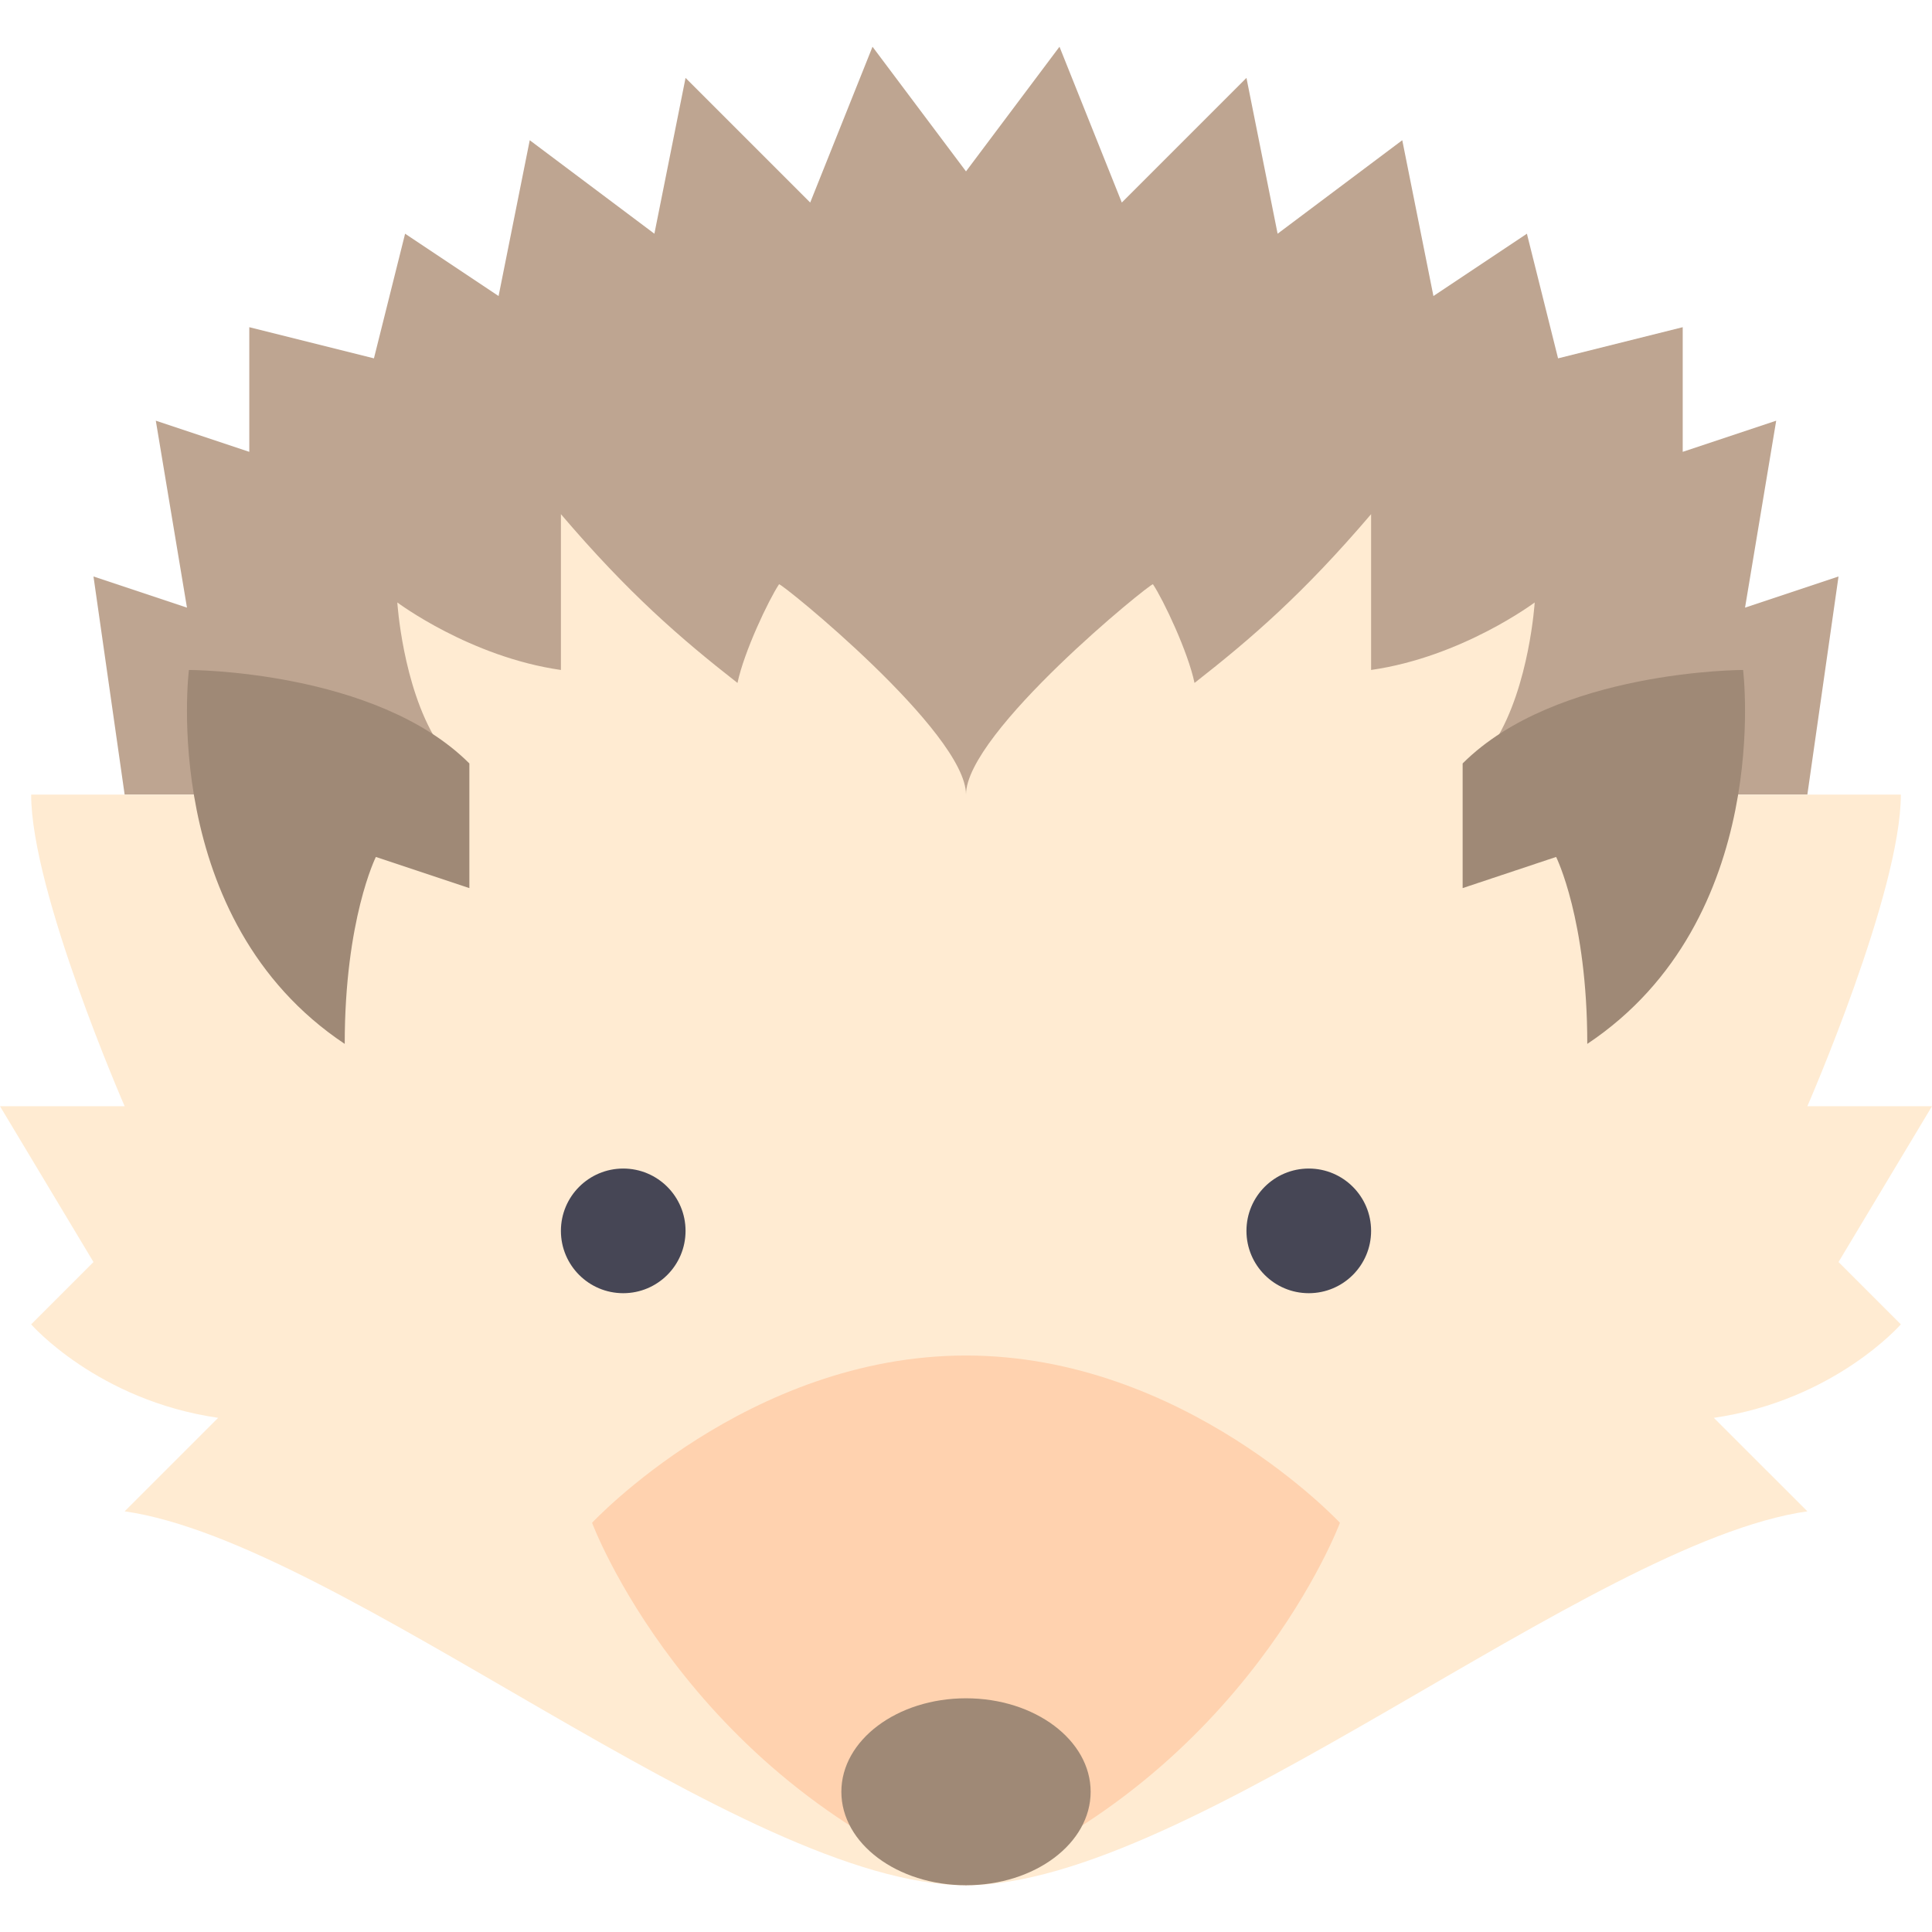
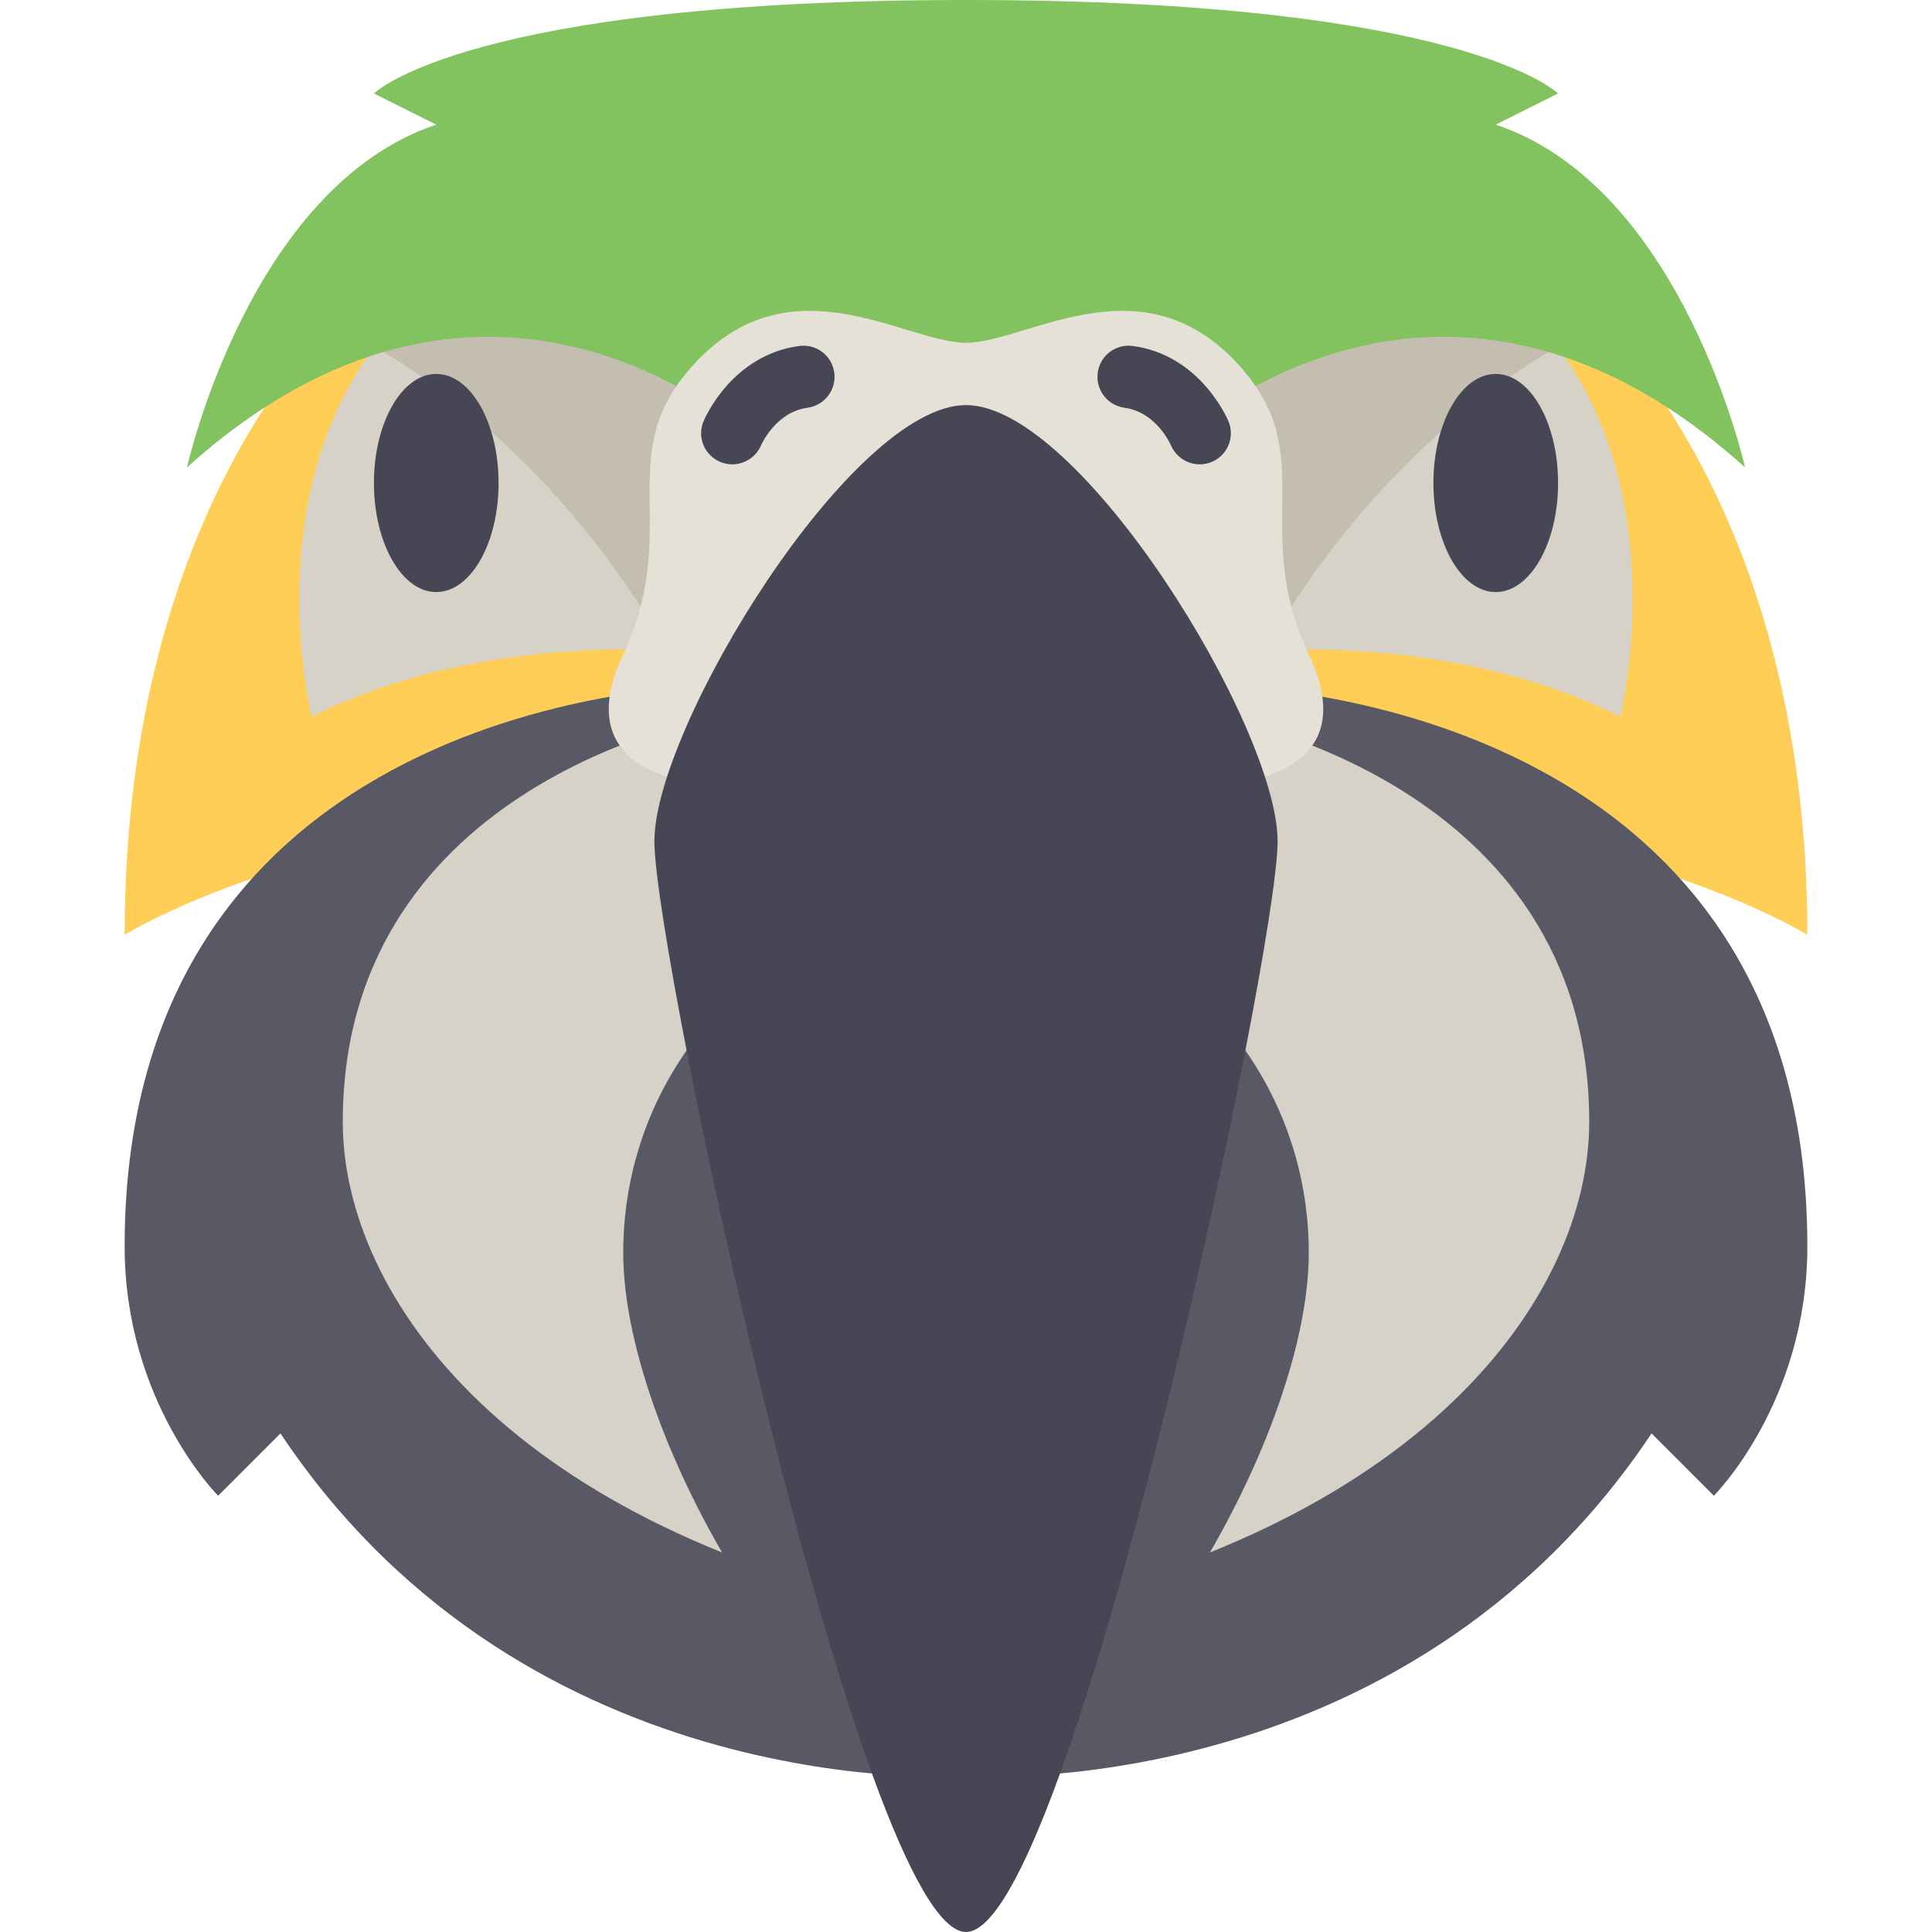
<svg xmlns="http://www.w3.org/2000/svg" height="800px" width="800px" version="1.1" id="Layer_1" viewBox="0 0 512 512" xml:space="preserve">
-   <polygon style="fill:#BEA591;" points="478.969,210.581 487.227,152.774 462.453,161.032 470.711,111.484 445.936,119.742   445.936,86.709 412.904,94.967 404.646,61.935 379.872,78.451 371.614,37.161 338.581,61.935 330.323,20.645 297.291,53.677   280.775,12.387 256.001,45.419 231.226,12.387 214.71,53.677 181.678,20.645 173.42,61.935 140.387,37.161 132.129,78.451   107.355,61.935 99.097,94.967 66.065,86.709 66.065,119.742 41.29,111.484 49.548,161.032 24.774,152.774 33.032,210.581 " />
-   <path style="fill:#FFEBD2;" d="M512,293.161h-33.032c0,0,24.774-56.774,24.774-82.581h-49.548l-57.904-14.272  c9.044-14.631,10.421-36.653,10.421-36.653s-19.269,14.452-43.355,17.892v-41.29c-17.892,20.989-31.635,32.877-46.795,44.731  c-1.721-8.258-8.258-22.021-11.011-26.15c-0.382-0.573-49.548,39.226-49.548,55.742c0-16.516-49.167-56.315-49.548-55.742  c-2.753,4.129-9.29,17.892-11.011,26.15c-15.161-11.853-28.903-23.742-46.795-44.731v41.29  c-24.086-3.441-43.355-17.892-43.355-17.892s1.376,22.021,10.42,36.653l-57.904,14.272H8.258c0,25.807,24.774,82.581,24.774,82.581  H0l24.774,41.29L8.258,350.968c0,0,17.548,20.129,49.548,24.774l-24.774,24.774c57.807,8.258,163.613,99.097,222.968,99.097  s165.162-90.839,222.968-99.097l-24.774-24.774c32-4.645,49.548-24.774,49.548-24.774l-16.516-16.516L512,293.161z" />
-   <path style="fill:#FFD2AF;" d="M256.001,359.226c-57.807,0-99.097,44.332-99.097,44.332s24.774,66.499,99.097,96.055  c74.323-29.556,99.097-96.055,99.097-96.055S313.807,359.226,256.001,359.226z" />
+   <path style="fill:#FFCE56;" d="M90.838,82.581c0,0-57.807,49.548-57.807,165.162c0,0,66.065-41.29,189.936-33.032V82.581H90.838z" />
+   <path style="fill:#D7D2C8;" d="M189.935,173.42c0,0-57.807-8.258-107.355,16.516c0,0-16.516-66.065,24.774-107.355l90.839-8.258  L189.935,173.42z" />
+   <path style="fill:#C3BEAF;" d="M74.322,82.581c16.516,0,74.323,33.032,107.355,99.097V82.581H74.322z" />
+   <path style="fill:#595966;" d="M256,470.711c0,0-115.613,8.258-181.678-90.839l-16.516,16.516c0,0-24.774-24.774-24.774-66.065  c0-148.645,156.904-148.645,156.904-148.645L256,470.711z" />
+   <path style="fill:#FFCE56;" d="M421.162,82.581c0,0,57.807,49.548,57.807,165.162c0,0-66.065-41.29-189.936-33.032V82.581H421.162z" />
+   <path style="fill:#D7D2C8;" d="M322.065,173.42c0,0,57.807-8.258,107.355,16.516c0,0,16.516-66.065-24.774-107.355l-90.839-8.258  L322.065,173.42z" />
+   <path style="fill:#C3BEAF;" d="M437.678,82.581c-16.516,0-74.323,33.032-107.355,99.097V82.581H437.678z" />
+   <path style="fill:#595966;" d="M256,470.711c0,0,115.613,8.258,181.678-90.839l16.516,16.516c0,0,24.774-24.774,24.774-66.065  c0-148.645-156.904-148.645-156.904-148.645L256,470.711z" />
+   <path style="fill:#D7D2C8;" d="M421.162,297.291c0-90.839-99.097-107.355-99.097-107.355H189.935c0,0-99.097,16.516-99.097,107.355  c0,46.706,44.882,108.303,156.957,130.581h16.409C376.28,405.594,421.162,343.996,421.162,297.291z" />
+   <path style="fill:#82C35F;" d="M396.387,33.032l16.516-8.258C412.904,24.774,388.129,0,256,0S99.096,24.774,99.096,24.774  l16.516,8.258c-49.548,16.516-66.065,90.839-66.065,90.839c82.581-74.323,152.121-5.823,152.121-5.823L256,107.355l54.331,10.693  c0,0,69.54-68.5,152.121,5.823C462.452,123.871,445.936,49.548,396.387,33.032z" />
+   <path style="fill:#E6E1D7;" d="M346.839,173.42c-15.212-32.258,2.065-51.613-16.516-74.323C304.176,67.14,272.516,90.839,256,90.839  s-48.176-23.699-74.323,8.258c-18.581,22.71-1.304,42.065-16.516,74.323s18.93,35.097,30.968,35.097  c20.645,0,59.871,6.194,59.871,6.194s39.226-6.194,59.871-6.194C327.909,208.517,362.05,205.678,346.839,173.42z" />
+   <path style="fill:#464655;" d="M317.951,123.057c1.064,0,2.145-0.21,3.186-0.645c4.169-1.766,6.162-6.524,4.436-10.718  c-0.298-0.717-7.444-17.589-25.371-20.008c-4.621-0.588-8.685,2.564-9.29,7.08c-0.605,4.524,2.564,8.677,7.08,9.29  c8.395,1.129,12.178,9.637,12.339,9.992C311.685,121.17,314.742,123.057,317.951,123.057z" />
+   <path style="fill:#595966;" d="M346.839,331.975c0,51.081-54.353,138.736-90.839,138.736s-90.839-87.654-90.839-138.736  s40.67-92.491,90.839-92.491S346.839,280.893,346.839,331.975z" />
  <g>
-     <circle style="fill:#464655;" cx="165.162" cy="326.194" r="16.516" />
-     <circle style="fill:#464655;" cx="346.839" cy="326.194" r="16.516" />
-   </g>
-   <g>
-     <ellipse style="fill:#9F8976;" cx="256.001" cy="474.839" rx="33.032" ry="24.774" />
-     <path style="fill:#9F8976;" d="M91.355,276.645c0-33.032,8.258-49.548,8.258-49.548l24.774,8.258v-33.032   c-24.774-24.774-74.323-24.774-74.323-24.774S41.807,243.613,91.355,276.645" />
-     <path style="fill:#9F8976;" d="M420.646,276.645c0-33.032-8.258-49.548-8.258-49.548l-24.774,8.258v-33.032   c24.774-24.774,74.323-24.774,74.323-24.774S470.195,243.613,420.646,276.645" />
+     <path style="fill:#464655;" d="M256,512c27.527,0,82.581-258.753,82.581-289.033S286.279,107.354,256,107.354   s-82.581,85.334-82.581,115.613S228.473,512,256,512z" />
+     <ellipse style="fill:#464655;" cx="115.613" cy="128" rx="16.516" ry="28.903" />
+     <ellipse style="fill:#464655;" cx="396.387" cy="128" rx="16.516" ry="28.903" />
+     <path style="fill:#464655;" d="M194.048,123.057c-1.064,0-2.145-0.21-3.186-0.645c-4.169-1.766-6.162-6.524-4.436-10.718   c0.298-0.717,7.444-17.589,25.371-20.008c4.621-0.588,8.685,2.564,9.29,7.08c0.605,4.524-2.564,8.677-7.08,9.29   c-8.395,1.129-12.178,9.637-12.339,9.992C200.314,121.17,197.258,123.057,194.048,123.057z" />
  </g>
</svg>
